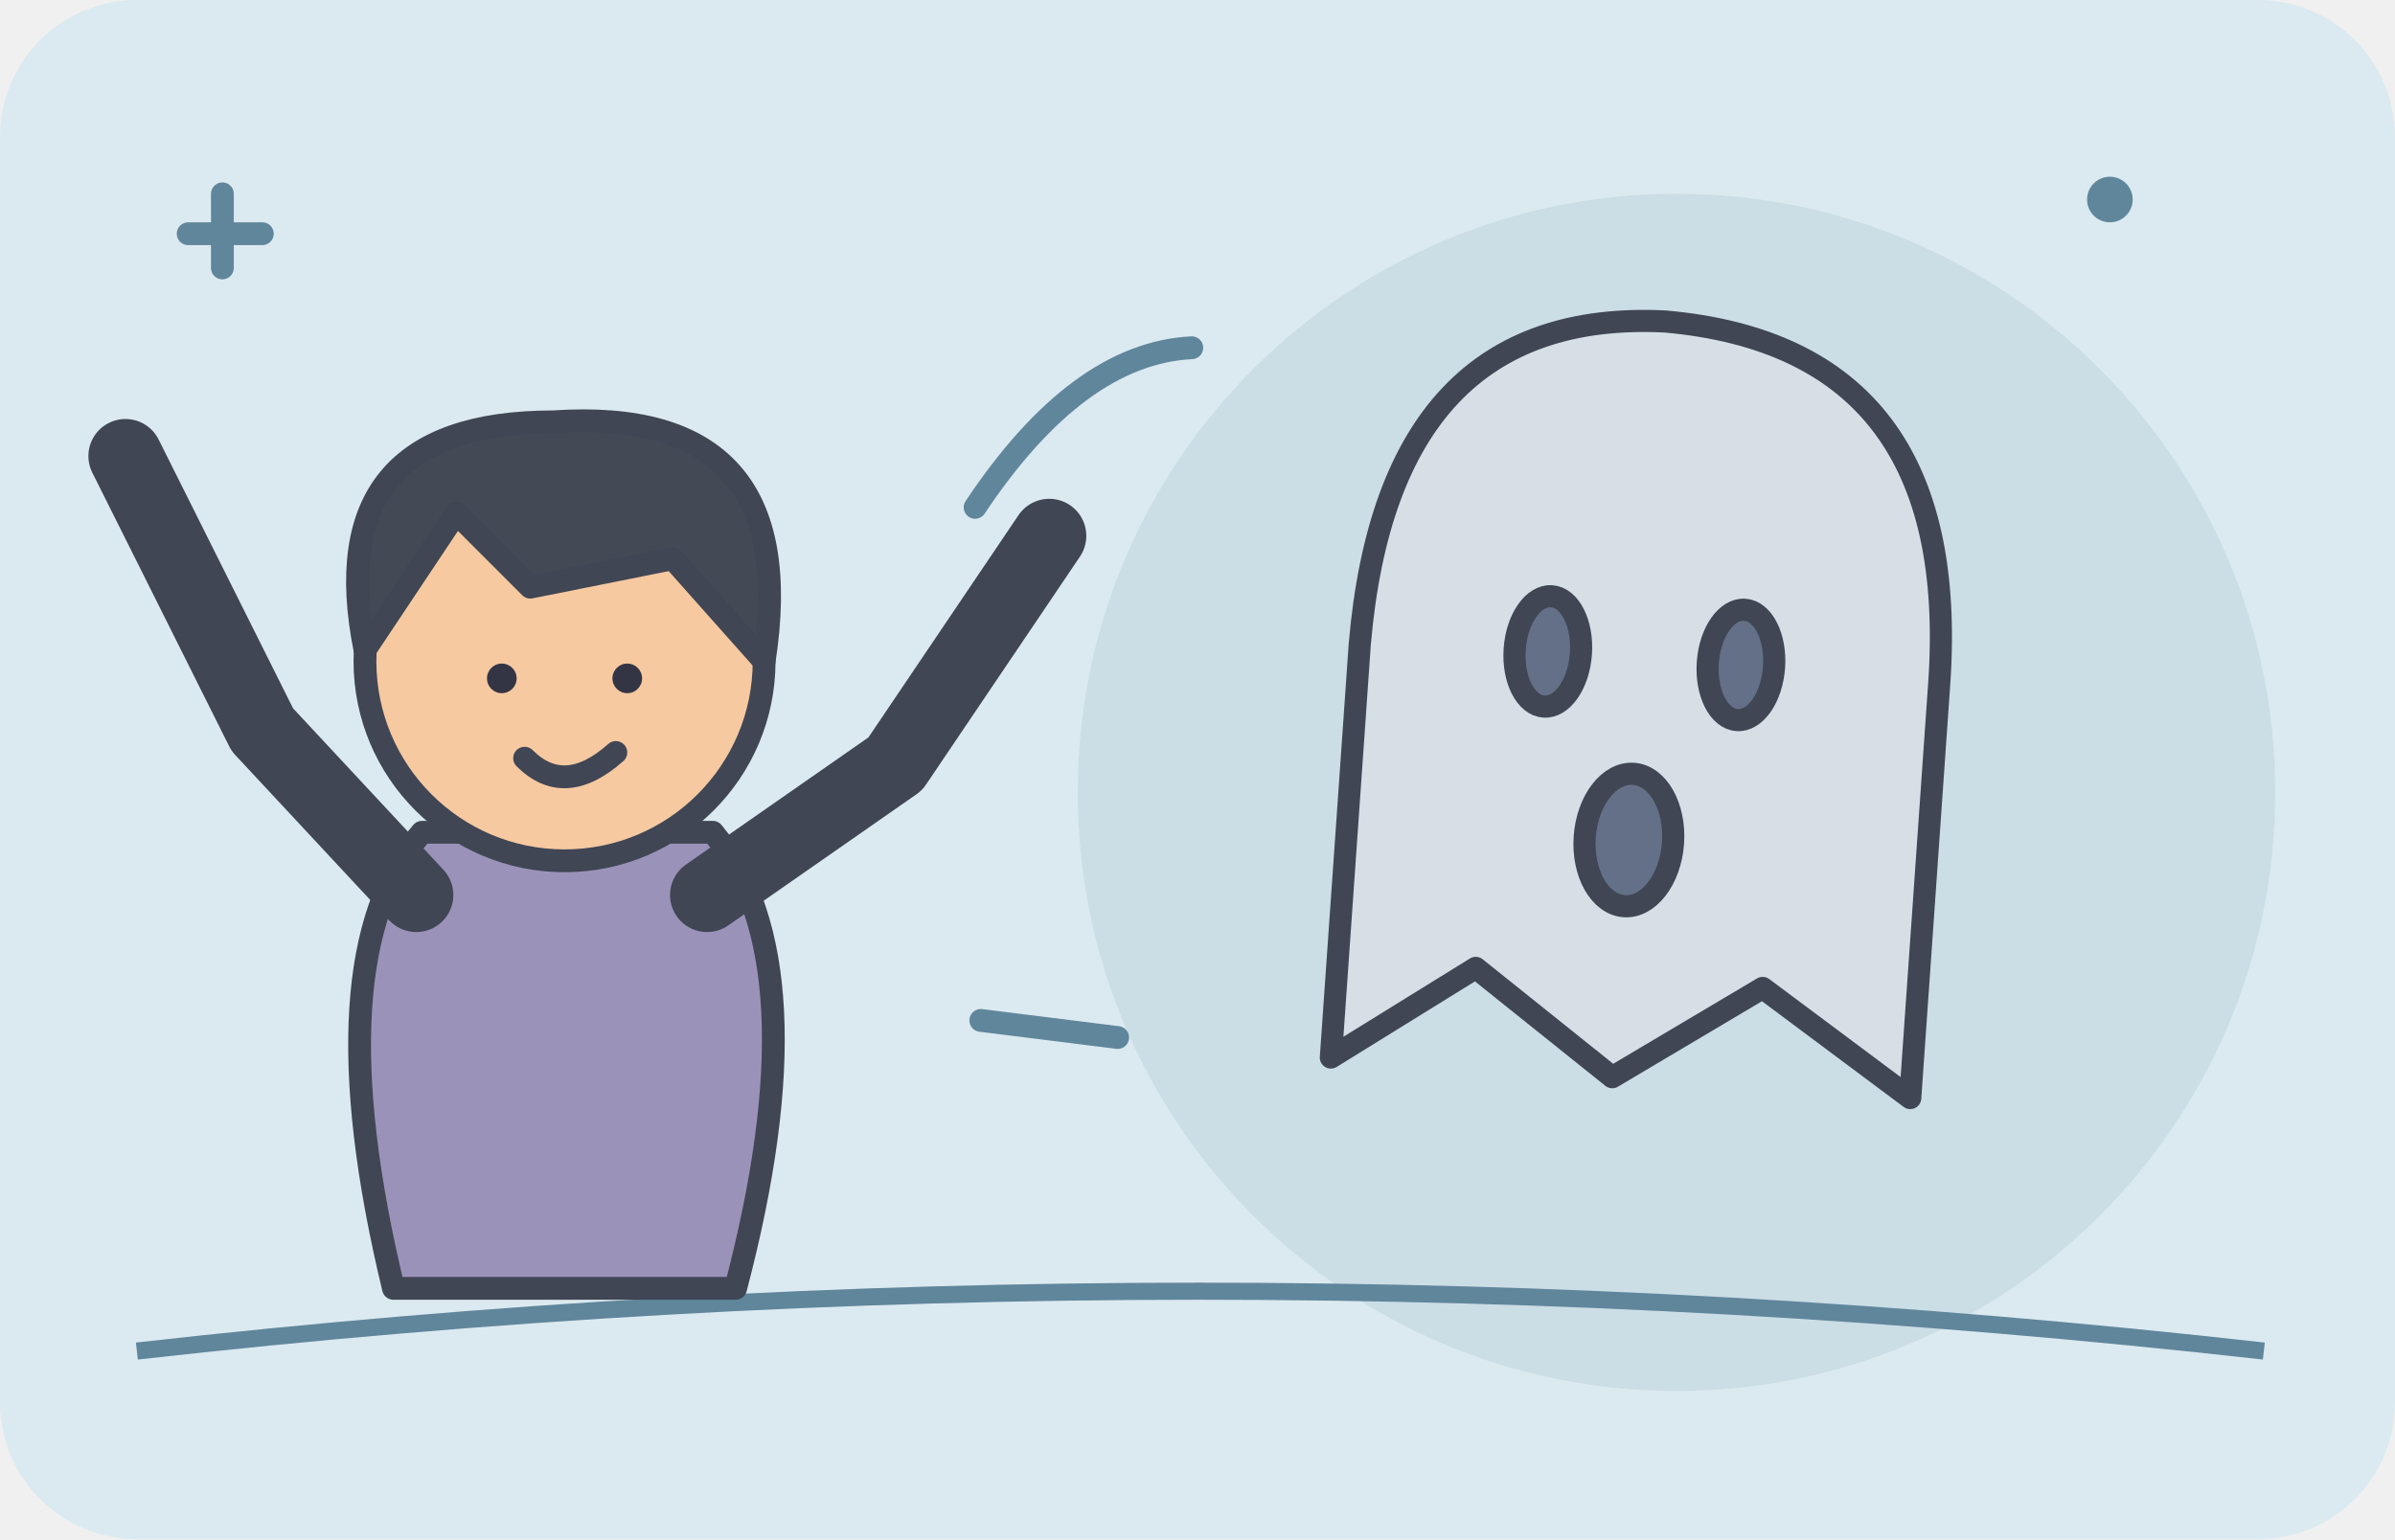
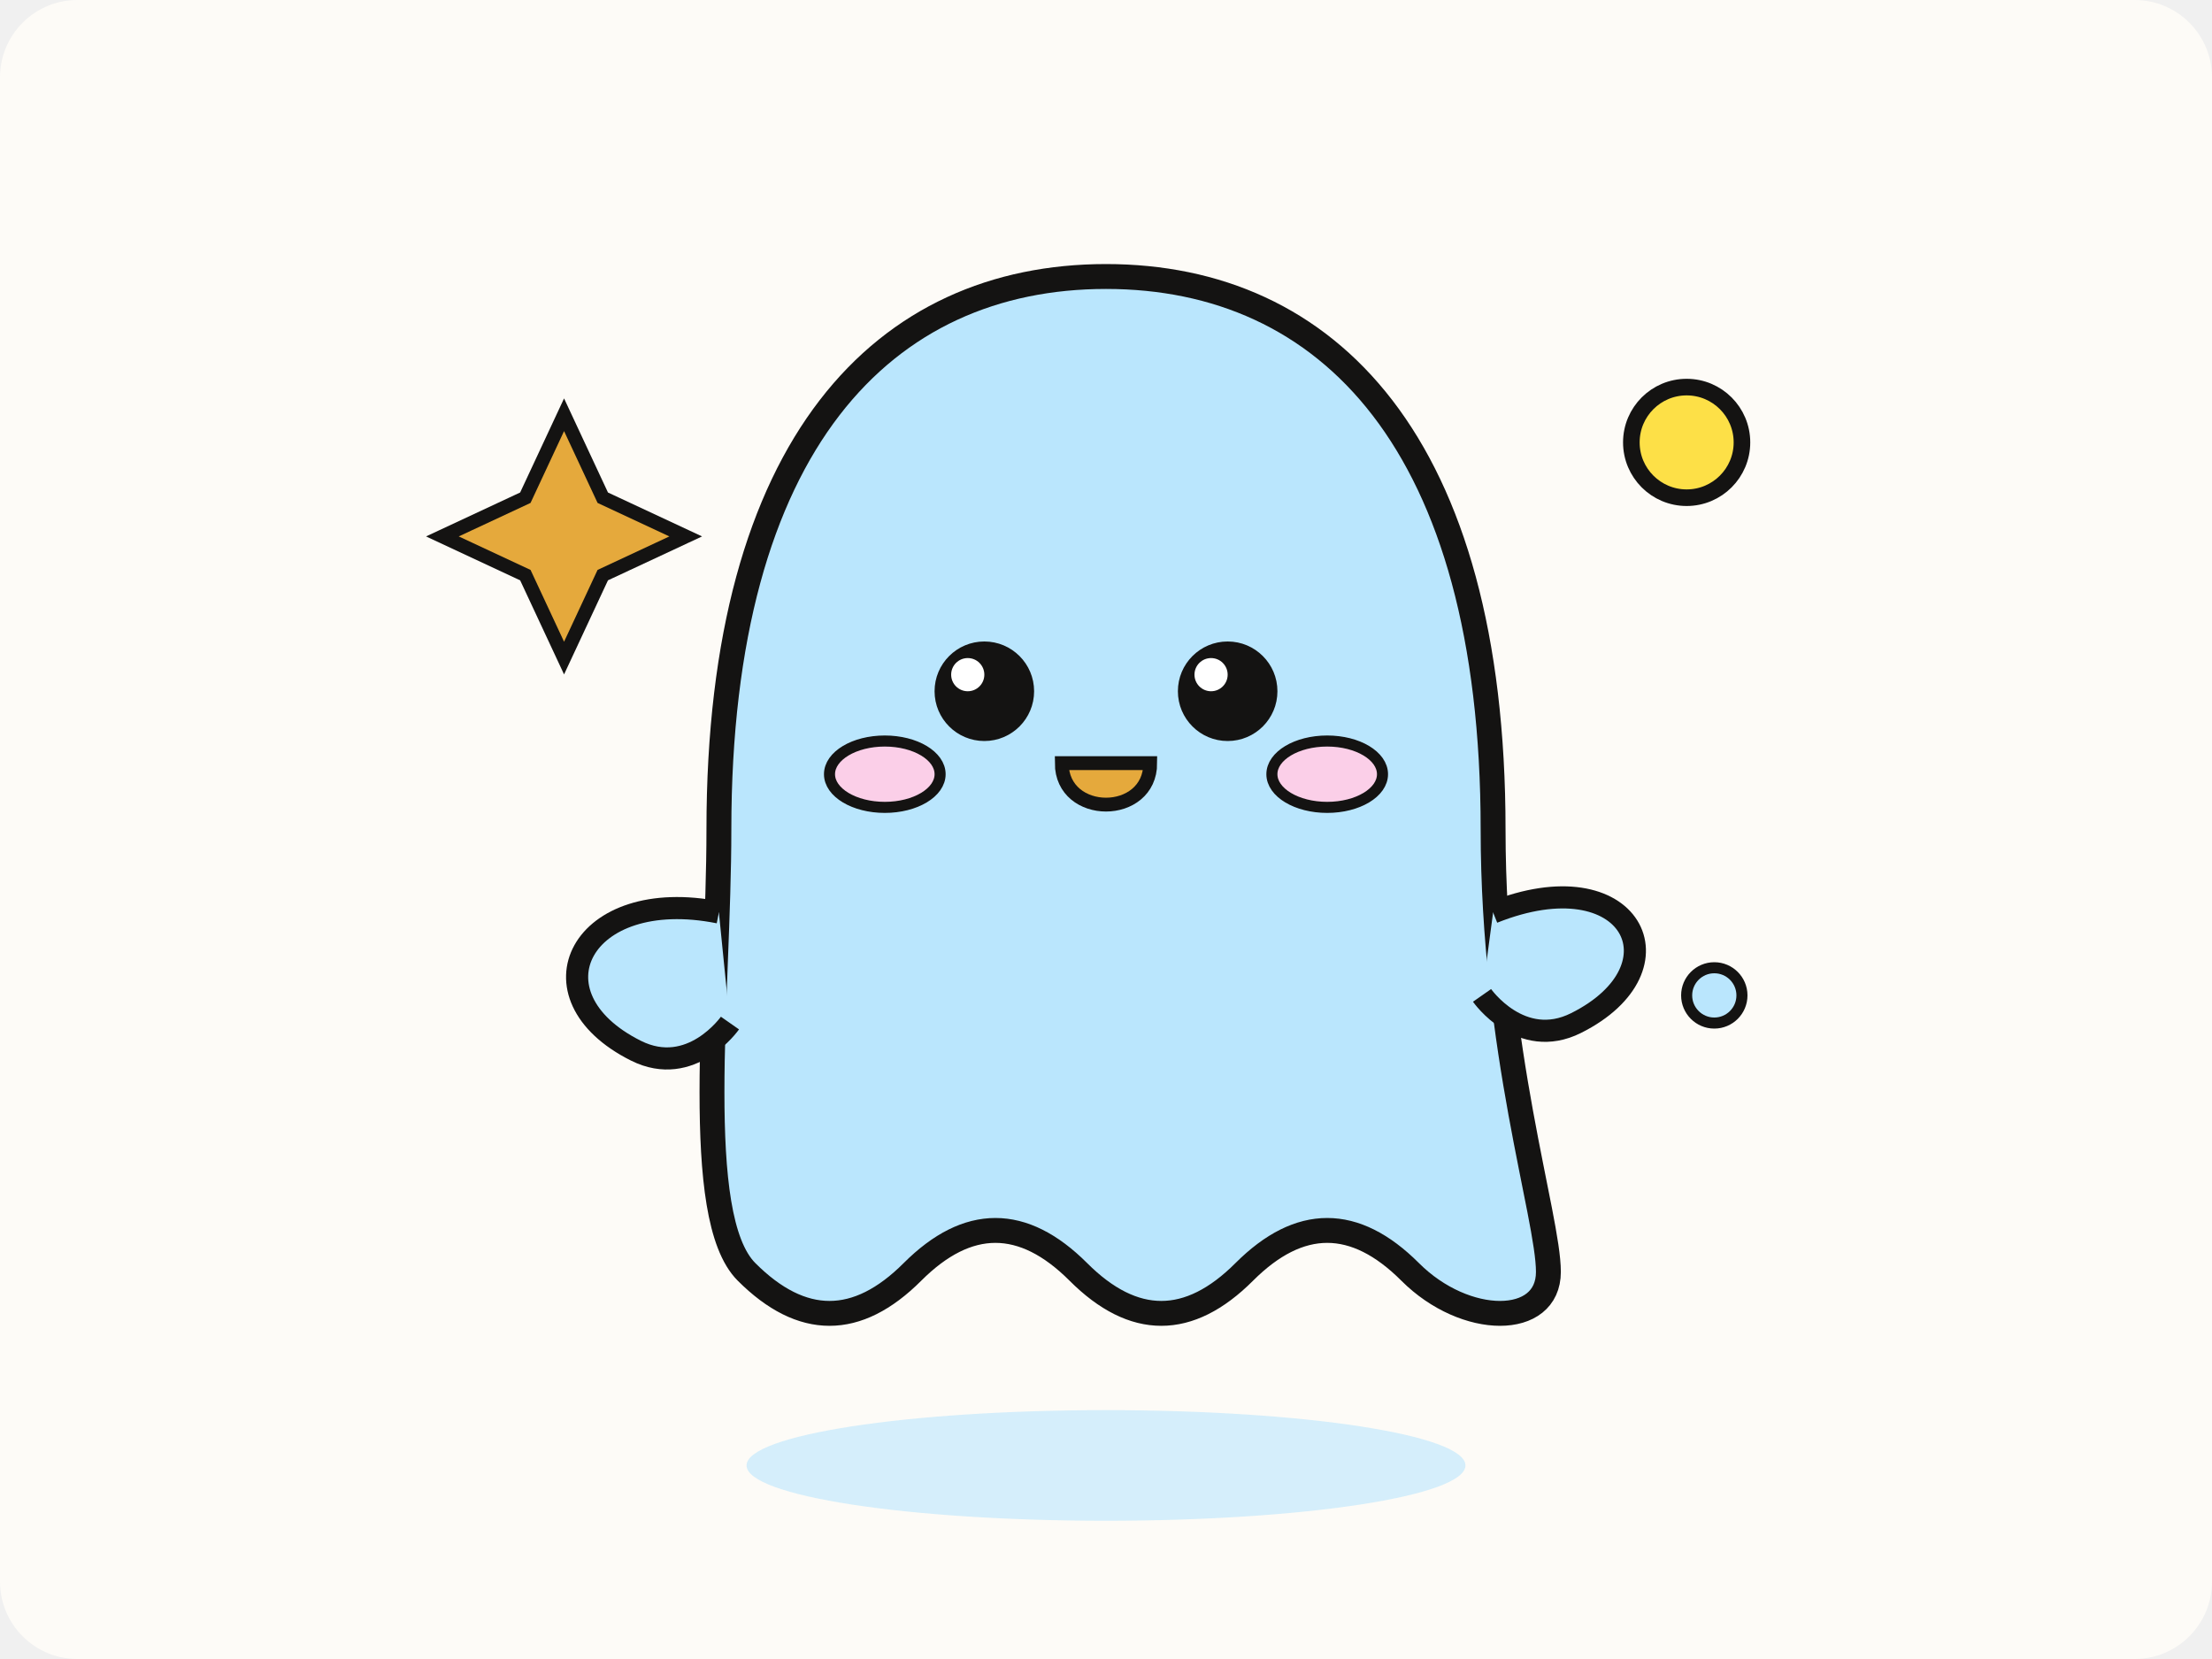
- <svg xmlns="http://www.w3.org/2000/svg" viewBox="0 0 420 270" role="img">
-   <rect width="420" height="270" rx="24" fill="#dbeaf0" />
-   <circle cx="294" cy="139" r="105" fill="#60869c" opacity=".13" />
-   <path d="M24 237Q210 216 397 237" stroke="#60869c" stroke-width="3" fill="none" />
-   <g stroke="#404654" stroke-width="4" stroke-linecap="round" stroke-linejoin="round">
-     <g transform="translate(99 116)">
-       <path d="M-30 110Q-44 52-25 30L26 30Q45 53 30 110Z" fill="#9b92b9" />
-       <circle cy="0" r="35" fill="#f6c9a1" />
-       <path d="M-35-2Q-43-42-2-42Q42-45 35 0L19-18-6-13-19-26Z" fill="#434955" />
-       <circle cx="-11" cy="3" r="2.6" fill="#343544" stroke="none" />
-       <circle cx="11" cy="3" r="2.6" fill="#343544" stroke="none" />
-       <path d="M-7 17Q0 24 9 16" fill="none" />
-       <path d="M-26 41L-53 12-77-36M25 41L58 18 85-22" fill="none" stroke-width="13" />
-     </g>
-     <g transform="translate(287 128) rotate(4) scale(.97)">
-       <path d="M-51 63V-12Q-50-73 0-74Q54-73 54-12V63L26 45 0 63-26 45Z" fill="#d5dfe5" />
-       <ellipse cx="-17" cy="-13" rx="6" ry="10" fill="#647087" />
-       <ellipse cx="18" cy="-13" rx="6" ry="10" fill="#647087" />
-       <ellipse cy="20" rx="8" ry="12" fill="#647087" />
-     </g>
-     <path d="M171 89Q189 62 209 61M172 179L196 182" stroke="#60869c" fill="none" />
-     <circle cx="370" cy="35" r="4" fill="#60869c" stroke="none" />
-     <path d="M39 34V47M33 41H46" stroke="#60869c" />
-   </g>
+ <svg xmlns="http://www.w3.org/2000/svg" viewBox="0 0 400 300" width="100%" height="100%" fill="none" aria-label="ghost">
+   <rect width="400" height="300" rx="14" fill="#FDFBF7" />
+   <path d="M95 90 L102 75 L109 90 L124 97 L109 104 L102 119 L95 104 L80 97 Z" fill="#E5A93C" stroke="#141312" stroke-width="2.5" />
+   <circle cx="305" cy="80" r="10" fill="#FDE047" stroke="#141312" stroke-width="3" />
+   <circle cx="310" cy="180" r="5" fill="#BAE6FD" stroke="#141312" stroke-width="2" />
+   <ellipse cx="200" cy="265" rx="65" ry="10" fill="#BAE6FD" opacity="0.6" />
+   <path d="M130 150 C130 80 160 50 200 50 C240 50 270 80 270 150 C270 190 280 220 280 230 C280 240 265 240 255 230 C245 220 235 220 225 230 C215 240 205 240 195 230 C185 220 175 220 165 230 C155 240 145 240 135 230 C125 220 130 180 130 150 Z" fill="#BAE6FD" stroke="#141312" stroke-width="4.5" stroke-linejoin="round" />
+   <path d="M130 165 C105 160 95 180 115 190 C125 195 132 185 132 185" fill="#BAE6FD" stroke="#141312" stroke-width="4" stroke-linejoin="round" />
+   <path d="M270 165 C295 155 305 175 285 185 C275 190 268 180 268 180" fill="#BAE6FD" stroke="#141312" stroke-width="4" stroke-linejoin="round" />
+   <circle cx="178" cy="125" r="9" fill="#141312" />
+   <circle cx="175" cy="122" r="3" fill="#FFFFFF" />
+   <circle cx="222" cy="125" r="9" fill="#141312" />
+   <circle cx="219" cy="122" r="3" fill="#FFFFFF" />
+   <ellipse cx="160" cy="140" rx="10" ry="6" fill="#FBCFE8" stroke="#141312" stroke-width="2" />
+   <ellipse cx="240" cy="140" rx="10" ry="6" fill="#FBCFE8" stroke="#141312" stroke-width="2" />
+   <path d="M192 138 C192 148 208 148 208 138 Z" fill="#E5A93C" stroke="#141312" stroke-width="2.5" />
</svg>
